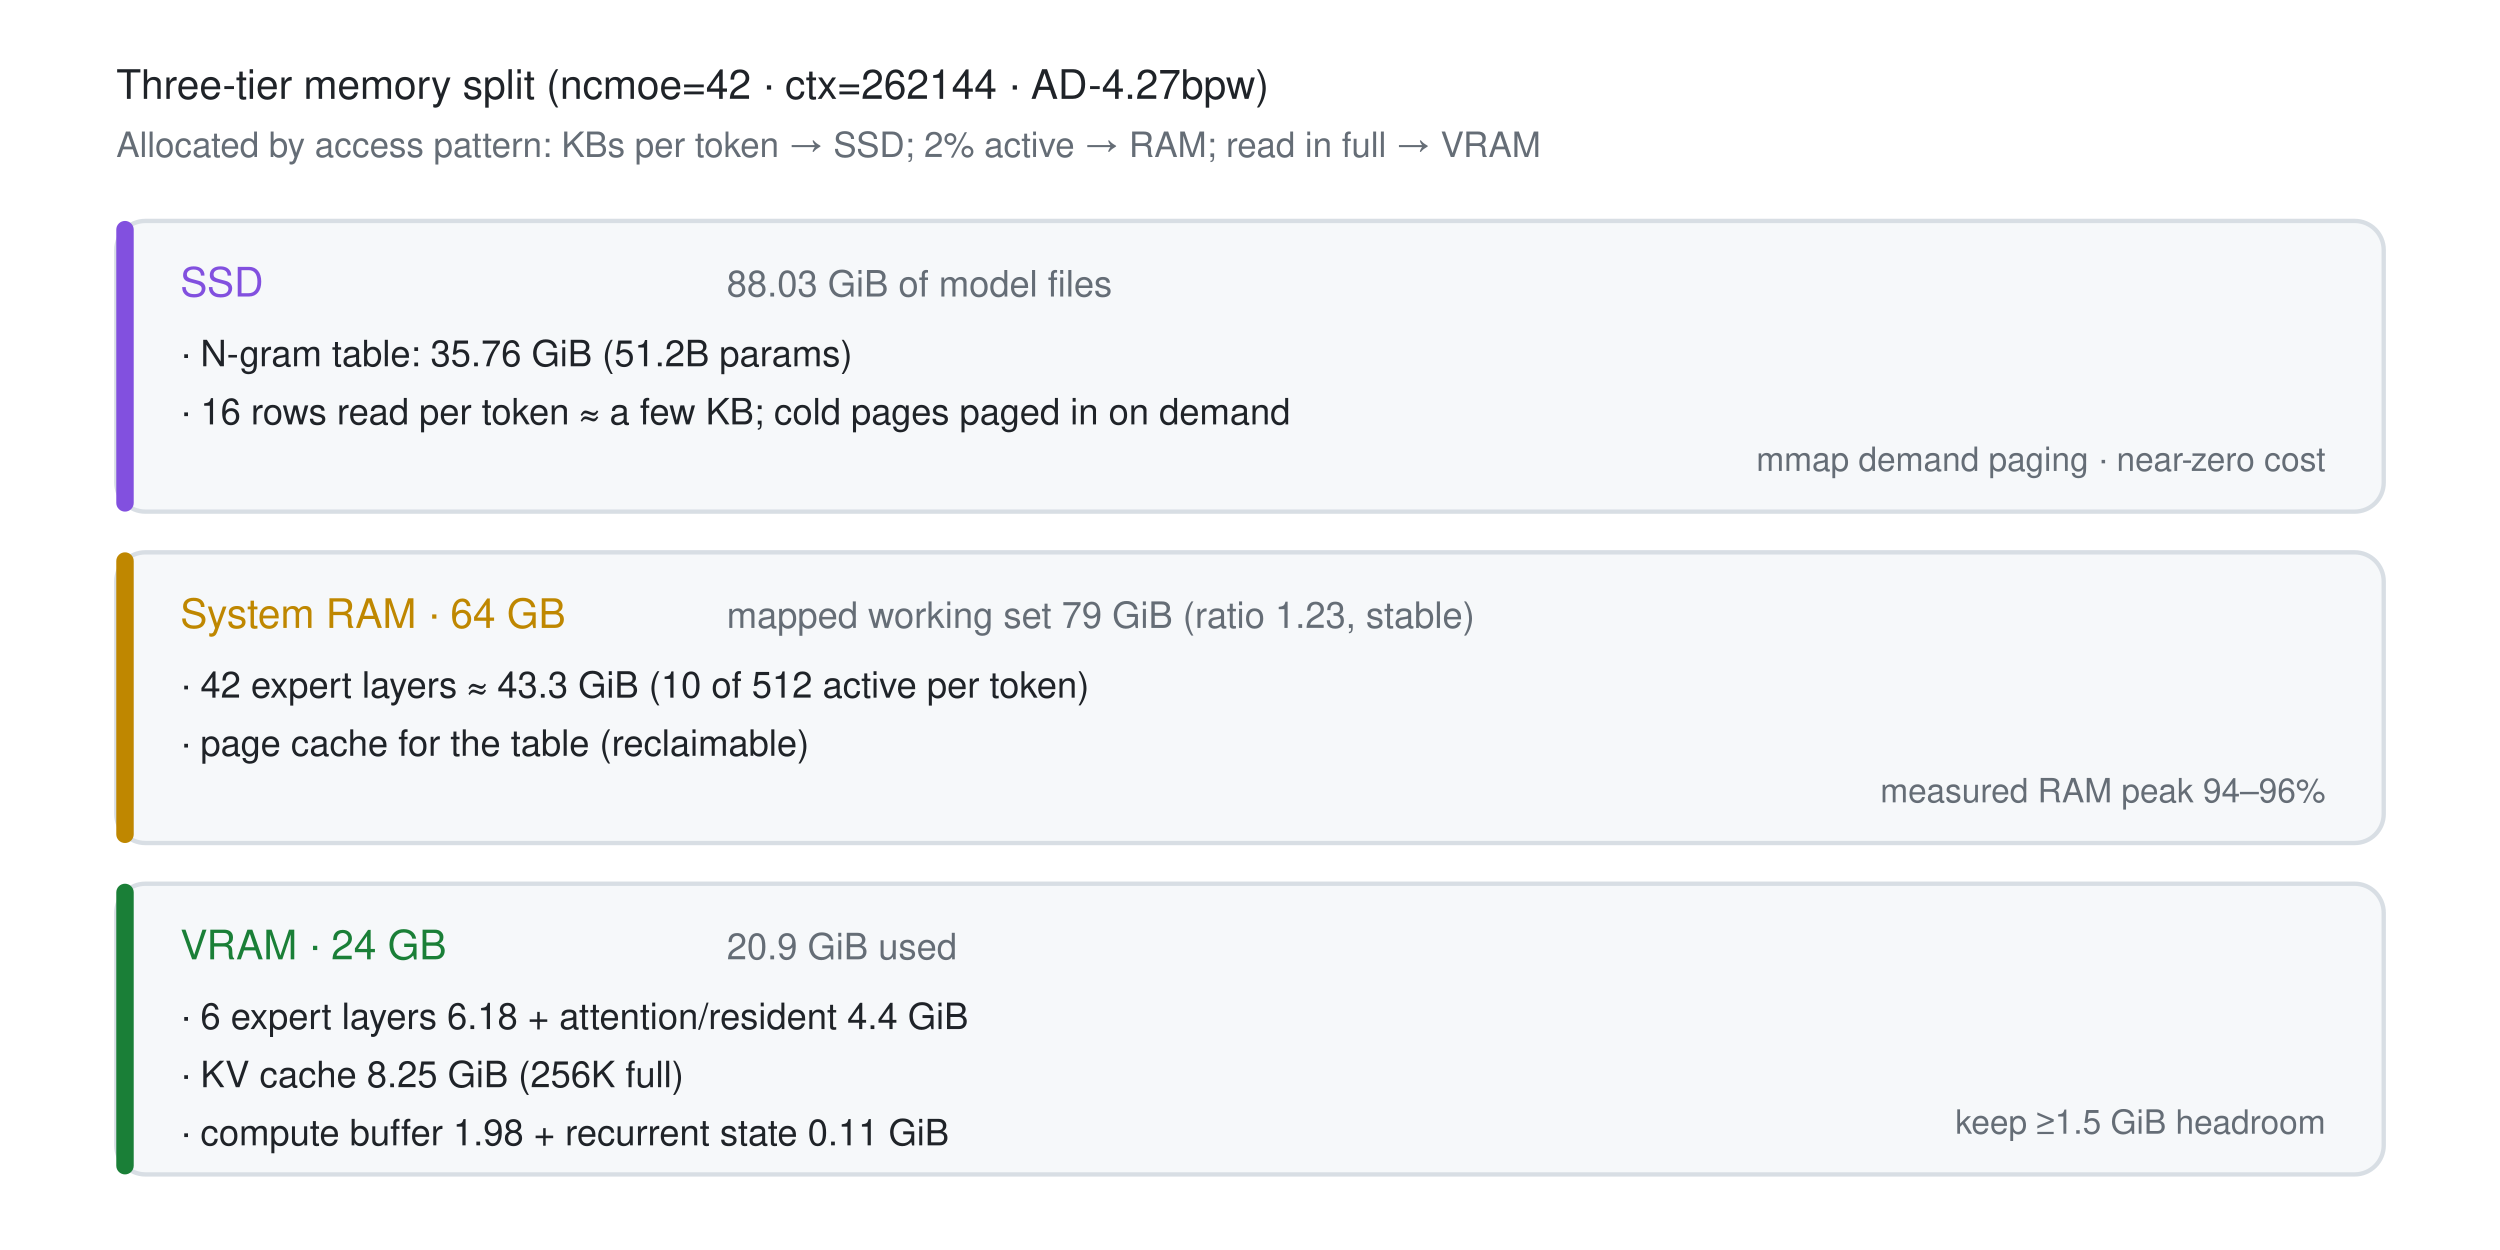
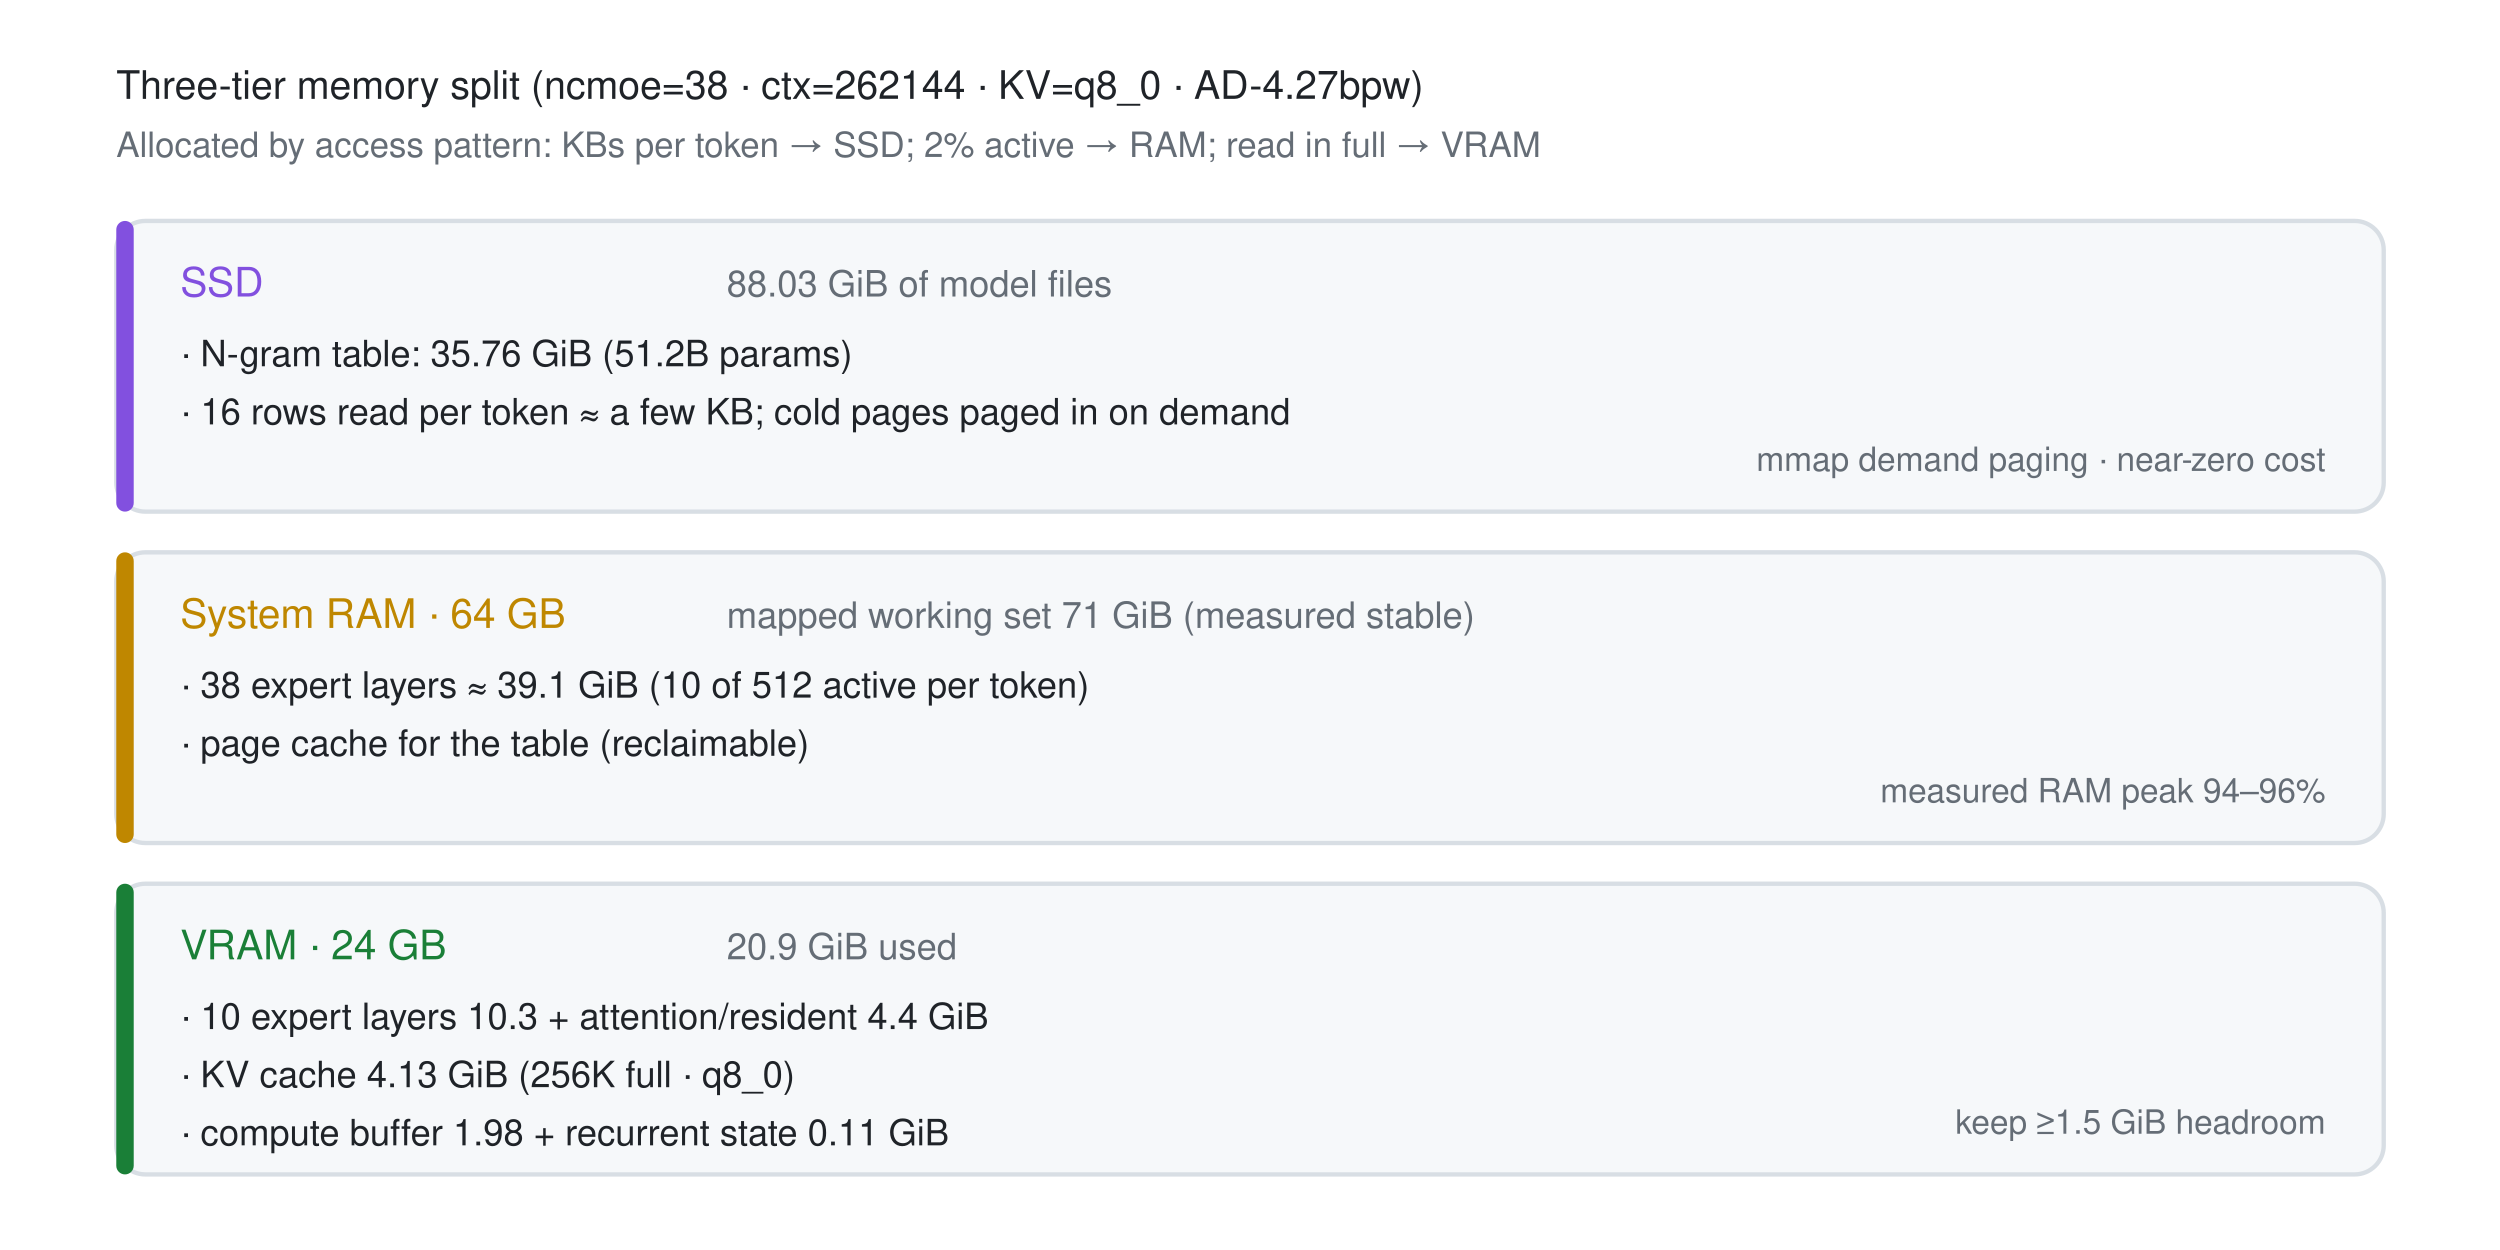
<svg xmlns="http://www.w3.org/2000/svg" viewBox="0 0 860 430" width="860" height="430" role="img">
  <rect width="860" height="430" fill="#ffffff" />
-   <text x="40" y="34" font-family="system-ui,-apple-system,'Segoe UI',Helvetica,Arial,sans-serif" font-size="14" fill="#1f2328" font-weight="500" text-anchor="start">Three-tier memory split (ncmoe=42 · ctx=262144 · AD-4.27bpw)</text>
+   <text x="40" y="34" font-family="system-ui,-apple-system,'Segoe UI',Helvetica,Arial,sans-serif" font-size="13.5" fill="#1f2328" font-weight="500" text-anchor="start">Three-tier memory split (ncmoe=38 · ctx=262144 · KV=q8_0 · AD-4.27bpw)</text>
  <text x="40" y="54" font-family="system-ui,-apple-system,'Segoe UI',Helvetica,Arial,sans-serif" font-size="12" fill="#656d76" font-weight="400" text-anchor="start">Allocated by access pattern: KBs per token → SSD; 2% active → RAM; read in full → VRAM</text>
  <rect x="40" y="76" width="780" height="100" rx="10" fill="#f6f8fa" stroke="#d8dee4" stroke-width="1.5" />
  <rect x="40" y="76" width="6" height="100" rx="3" fill="#8250df" />
  <text x="62" y="102" font-family="system-ui,-apple-system,'Segoe UI',Helvetica,Arial,sans-serif" font-size="14" fill="#8250df" font-weight="500" text-anchor="start">SSD</text>
  <text x="250" y="102" font-family="system-ui,-apple-system,'Segoe UI',Helvetica,Arial,sans-serif" font-size="12.5" fill="#656d76" font-weight="400" text-anchor="start">88.03 GiB of model files</text>
  <text x="62" y="126" font-family="system-ui,-apple-system,'Segoe UI',Helvetica,Arial,sans-serif" font-size="12.5" fill="#1f2328" font-weight="400" text-anchor="start">· N-gram table: 35.76 GiB (51.2B params)</text>
  <text x="62" y="146" font-family="system-ui,-apple-system,'Segoe UI',Helvetica,Arial,sans-serif" font-size="12.5" fill="#1f2328" font-weight="400" text-anchor="start">· 16 rows read per token ≈ a few KB; cold pages paged in on demand</text>
  <text x="800" y="162" font-family="system-ui,-apple-system,'Segoe UI',Helvetica,Arial,sans-serif" font-size="11.5" fill="#656d76" font-weight="400" text-anchor="end">mmap demand paging · near-zero cost</text>
  <rect x="40" y="190" width="780" height="100" rx="10" fill="#f6f8fa" stroke="#d8dee4" stroke-width="1.5" />
  <rect x="40" y="190" width="6" height="100" rx="3" fill="#bf8700" />
  <text x="62" y="216" font-family="system-ui,-apple-system,'Segoe UI',Helvetica,Arial,sans-serif" font-size="14" fill="#bf8700" font-weight="500" text-anchor="start">System RAM · 64 GB</text>
-   <text x="250" y="216" font-family="system-ui,-apple-system,'Segoe UI',Helvetica,Arial,sans-serif" font-size="12.5" fill="#656d76" font-weight="400" text-anchor="start">mapped working set 79 GiB (ratio 1.23, stable)</text>
-   <text x="62" y="240" font-family="system-ui,-apple-system,'Segoe UI',Helvetica,Arial,sans-serif" font-size="12.5" fill="#1f2328" font-weight="400" text-anchor="start">· 42 expert layers ≈ 43.3 GiB (10 of 512 active per token)</text>
+   <text x="250" y="216" font-family="system-ui,-apple-system,'Segoe UI',Helvetica,Arial,sans-serif" font-size="12.5" fill="#656d76" font-weight="400" text-anchor="start">mapped working set 71 GiB (measured stable)</text>
+   <text x="62" y="240" font-family="system-ui,-apple-system,'Segoe UI',Helvetica,Arial,sans-serif" font-size="12.5" fill="#1f2328" font-weight="400" text-anchor="start">· 38 expert layers ≈ 39.1 GiB (10 of 512 active per token)</text>
  <text x="62" y="260" font-family="system-ui,-apple-system,'Segoe UI',Helvetica,Arial,sans-serif" font-size="12.5" fill="#1f2328" font-weight="400" text-anchor="start">· page cache for the table (reclaimable)</text>
  <text x="800" y="276" font-family="system-ui,-apple-system,'Segoe UI',Helvetica,Arial,sans-serif" font-size="11.5" fill="#656d76" font-weight="400" text-anchor="end">measured RAM peak 94–96%</text>
  <rect x="40" y="304" width="780" height="100" rx="10" fill="#f6f8fa" stroke="#d8dee4" stroke-width="1.5" />
  <rect x="40" y="304" width="6" height="100" rx="3" fill="#1a7f37" />
  <text x="62" y="330" font-family="system-ui,-apple-system,'Segoe UI',Helvetica,Arial,sans-serif" font-size="14" fill="#1a7f37" font-weight="500" text-anchor="start">VRAM · 24 GB</text>
  <text x="250" y="330" font-family="system-ui,-apple-system,'Segoe UI',Helvetica,Arial,sans-serif" font-size="12.5" fill="#656d76" font-weight="400" text-anchor="start">20.9 GiB used</text>
-   <text x="62" y="354" font-family="system-ui,-apple-system,'Segoe UI',Helvetica,Arial,sans-serif" font-size="12.5" fill="#1f2328" font-weight="400" text-anchor="start">· 6 expert layers 6.18 + attention/resident 4.4 GiB</text>
-   <text x="62" y="374" font-family="system-ui,-apple-system,'Segoe UI',Helvetica,Arial,sans-serif" font-size="12.5" fill="#1f2328" font-weight="400" text-anchor="start">· KV cache 8.25 GiB (256K full)</text>
+   <text x="62" y="354" font-family="system-ui,-apple-system,'Segoe UI',Helvetica,Arial,sans-serif" font-size="12.5" fill="#1f2328" font-weight="400" text-anchor="start">· 10 expert layers 10.3 + attention/resident 4.4 GiB</text>
+   <text x="62" y="374" font-family="system-ui,-apple-system,'Segoe UI',Helvetica,Arial,sans-serif" font-size="12.5" fill="#1f2328" font-weight="400" text-anchor="start">· KV cache 4.13 GiB (256K full · q8_0)</text>
  <text x="62" y="394" font-family="system-ui,-apple-system,'Segoe UI',Helvetica,Arial,sans-serif" font-size="12.5" fill="#1f2328" font-weight="400" text-anchor="start">· compute buffer 1.98 + recurrent state 0.11 GiB</text>
  <text x="800" y="390" font-family="system-ui,-apple-system,'Segoe UI',Helvetica,Arial,sans-serif" font-size="11.5" fill="#656d76" font-weight="400" text-anchor="end">keep ≥1.5 GiB headroom</text>
</svg>
